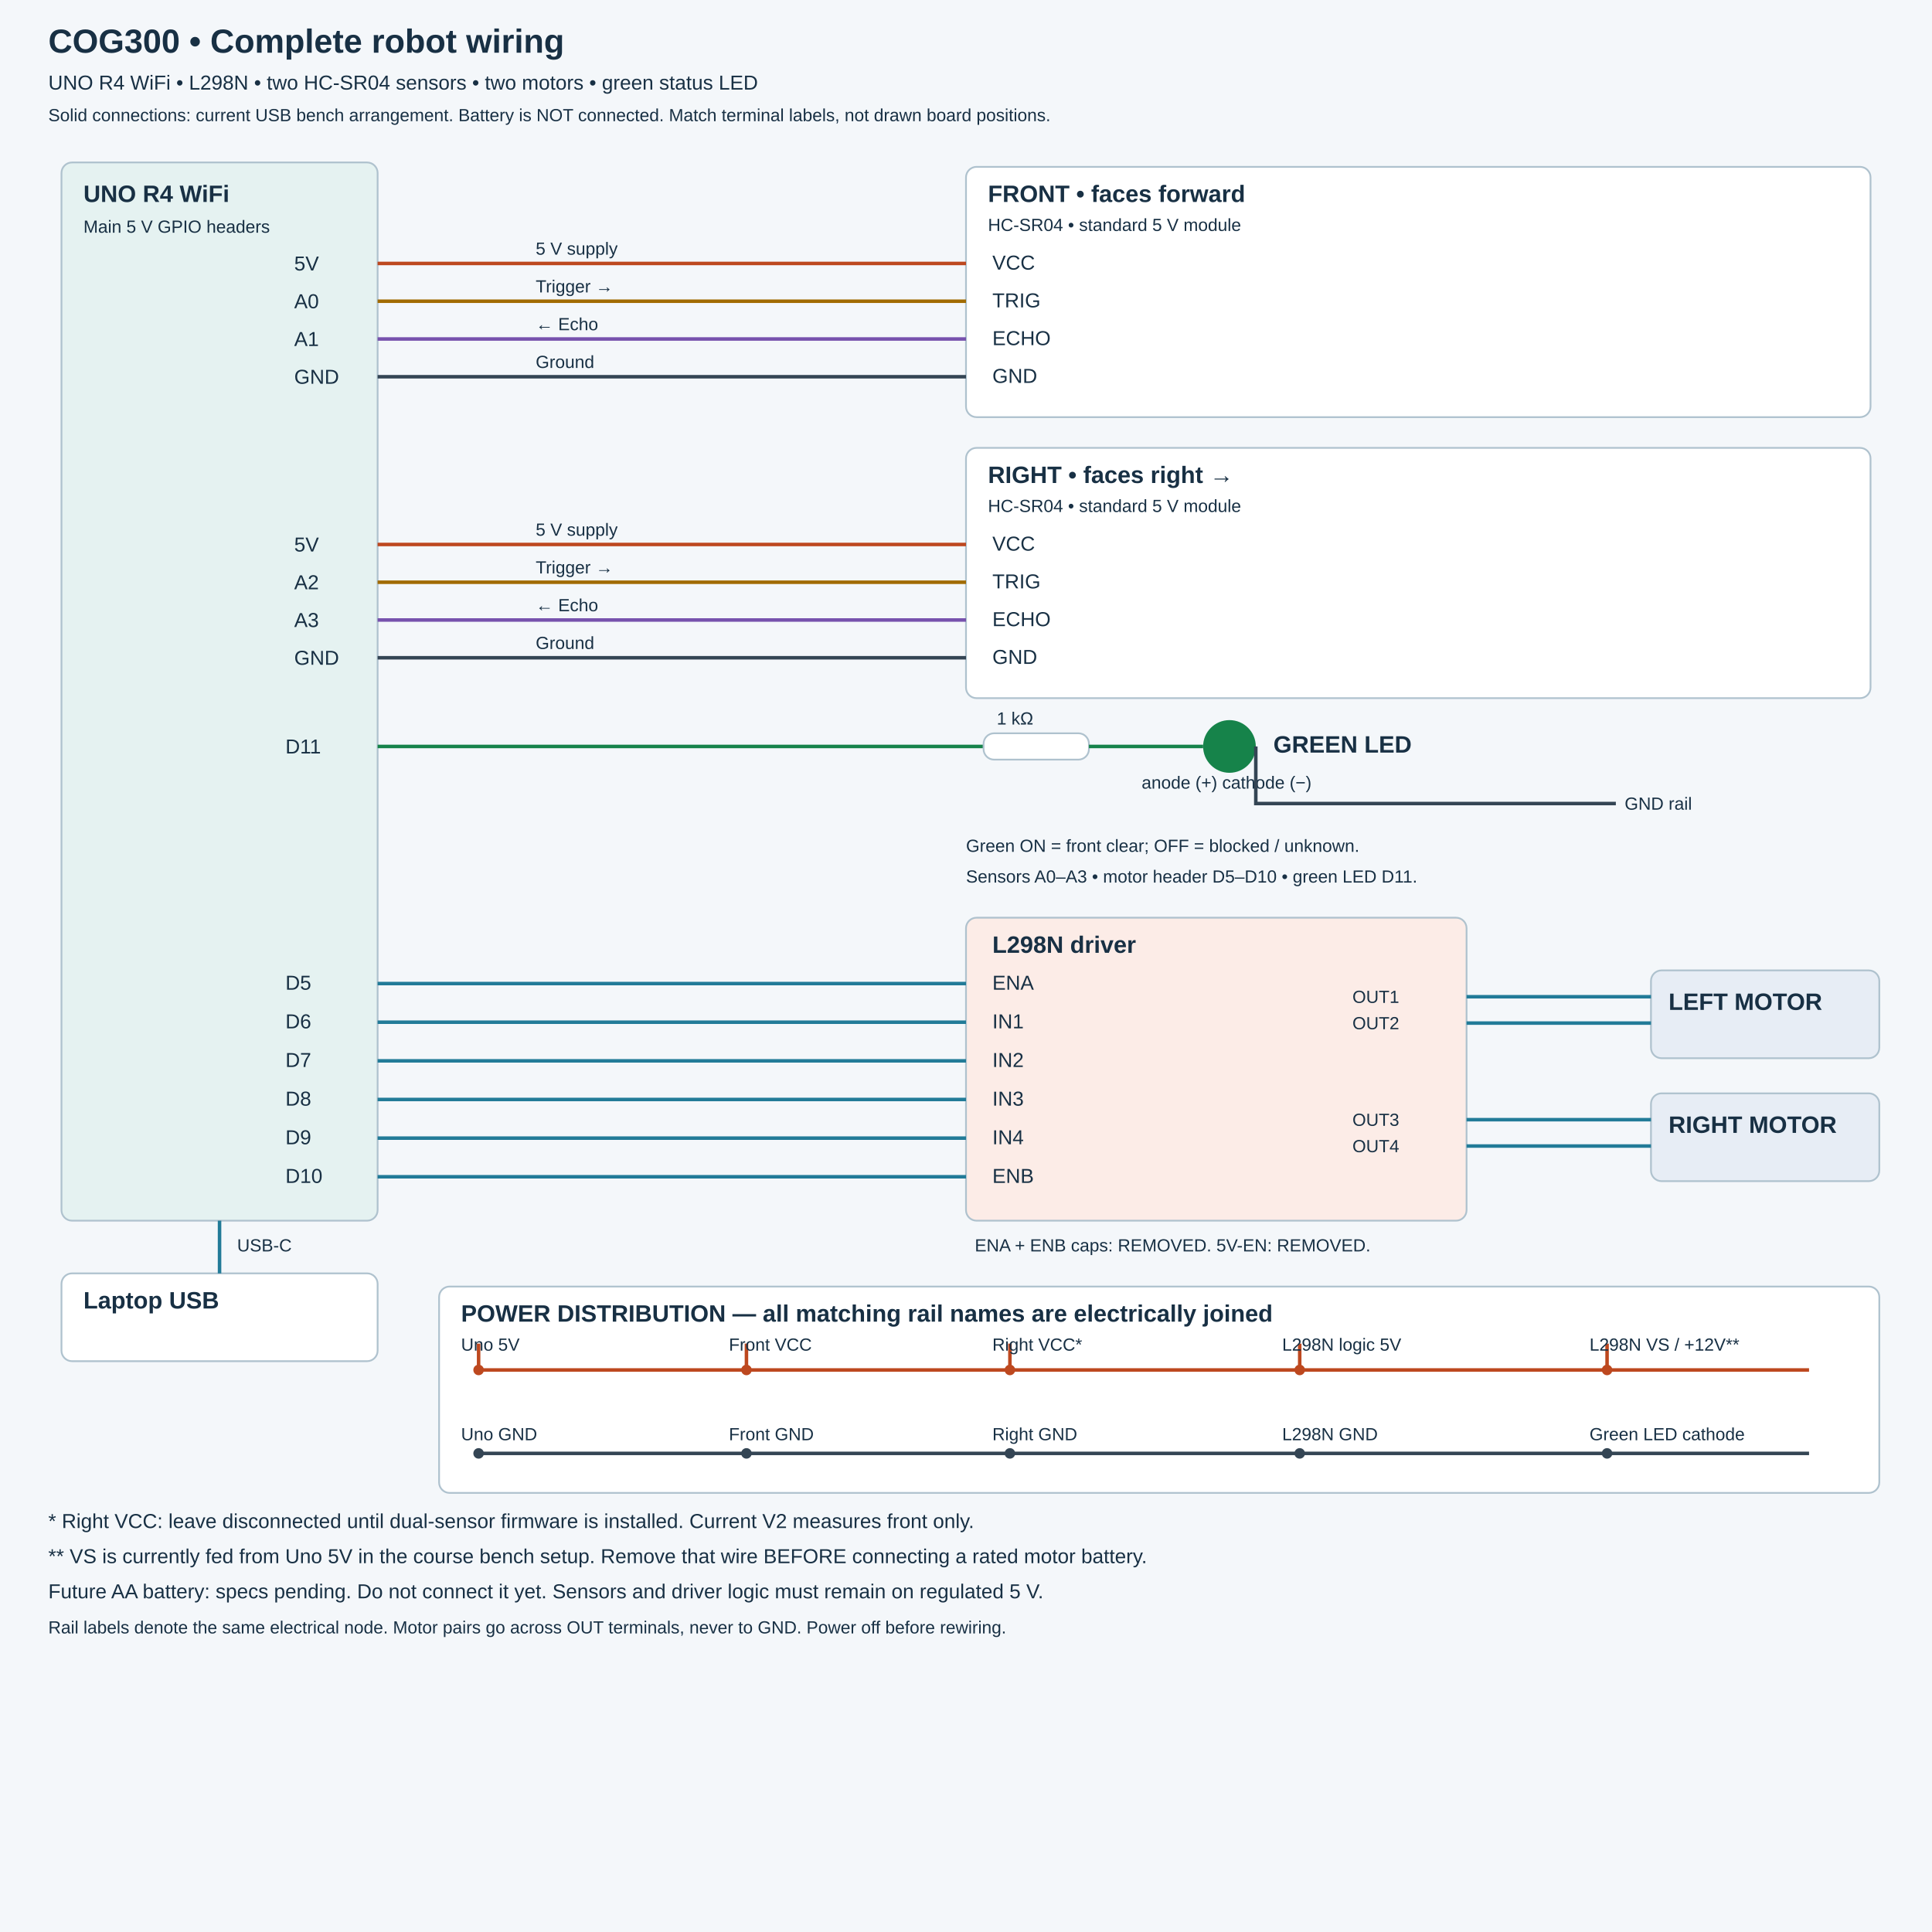
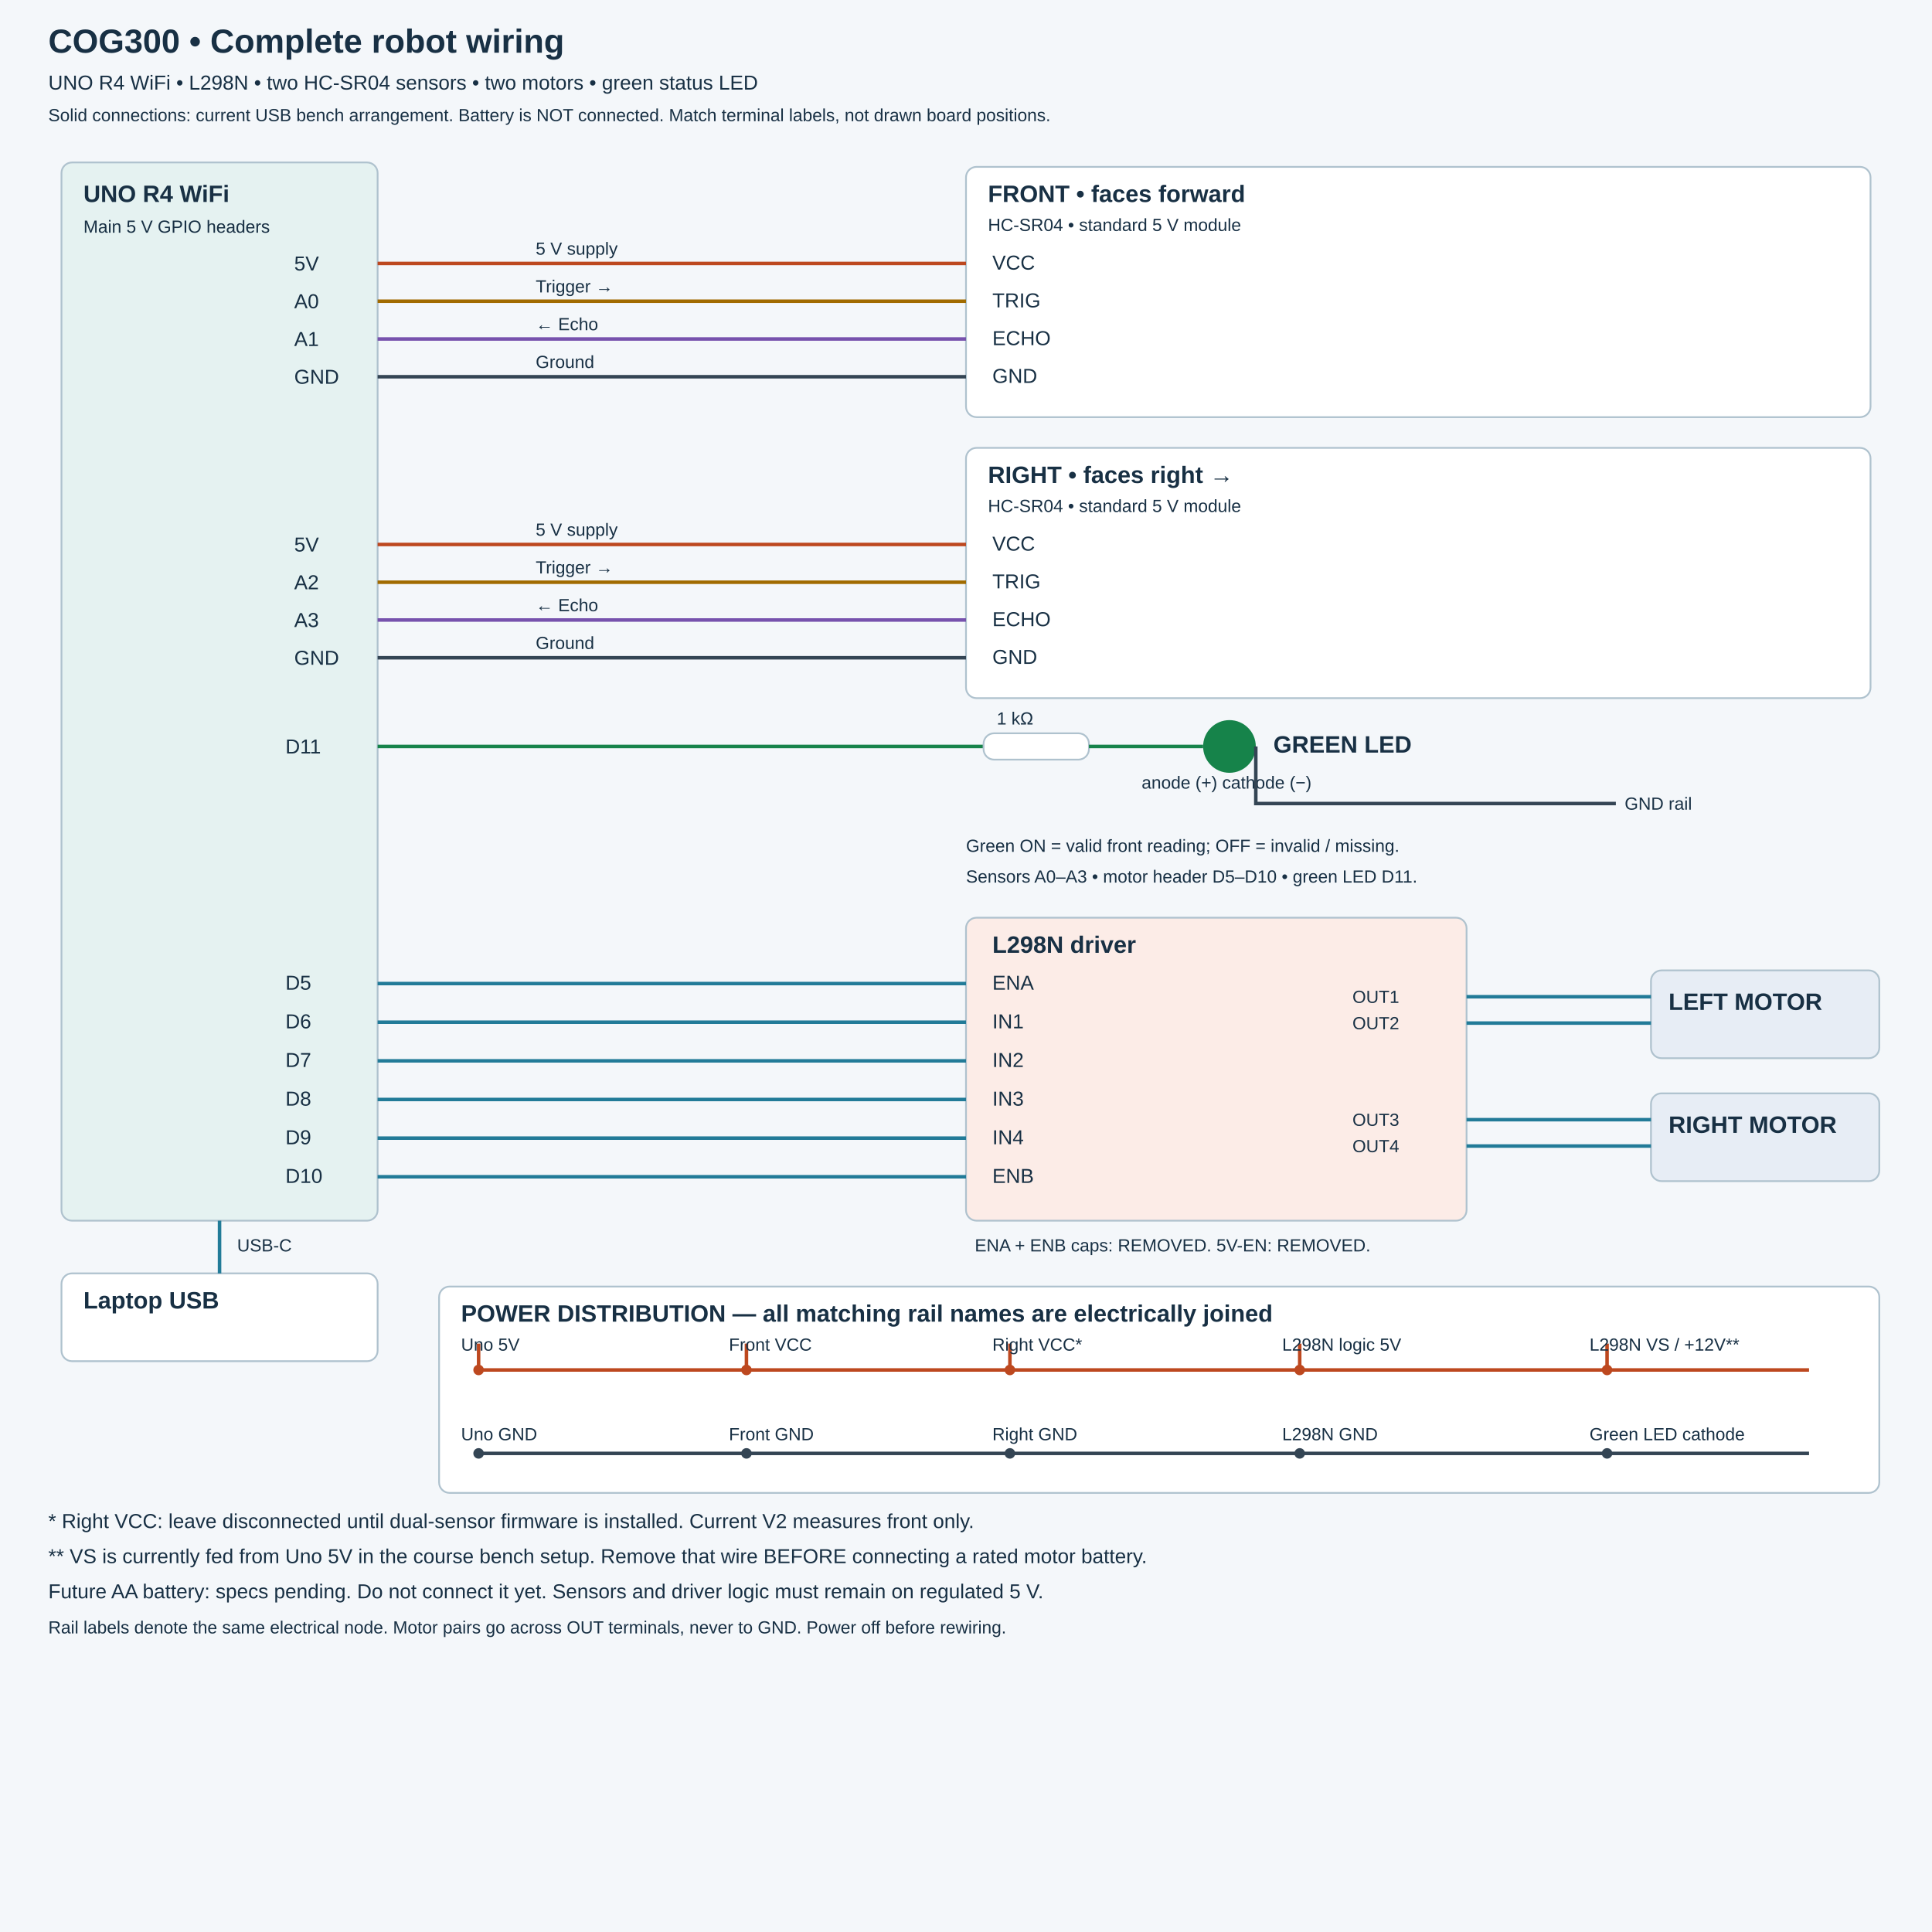
<svg xmlns="http://www.w3.org/2000/svg" width="2200" height="2200" viewBox="0 0 2200 2200">
  <rect width="2200" height="2200" fill="#f4f7fa" />
  <style>text{font-family:Arial,sans-serif;fill:#183044}.title{font-size:38px;font-weight:bold}.head{font-size:27px;font-weight:bold}.body{font-size:23px}.small{font-size:20px}</style>
  <text x="55" y="60" class="title">COG300 • Complete robot wiring</text>
  <text x="55" y="102" class="body">UNO R4 WiFi • L298N • two HC-SR04 sensors • two motors • green status LED</text>
  <text x="55" y="138" class="small">Solid connections: current USB bench arrangement. Battery is NOT connected. Match terminal labels, not drawn board positions.</text>
  <rect x="70" y="185" width="360" height="1205" rx="12" fill="#e5f2f1" stroke="#afc2ce" stroke-width="2" />
  <text x="95" y="230" class="head">UNO R4 WiFi</text>
  <text x="95" y="265" class="small">Main 5 V GPIO headers</text>
  <rect x="70" y="1450" width="360" height="100" rx="12" fill="#fff" stroke="#afc2ce" stroke-width="2" />
  <text x="95" y="1490" class="head">Laptop USB</text>
  <polyline points="250,1450 250,1390" fill="none" stroke="#227b98" stroke-width="4" />
  <text x="270" y="1425" class="small">USB-C</text>
  <rect x="1100" y="190" width="1030" height="285" rx="12" fill="#fff" stroke="#afc2ce" stroke-width="2" />
  <text x="1125" y="230" class="head">FRONT • faces forward</text>
  <text x="1125" y="263" class="small">HC-SR04 • standard 5 V module</text>
  <text x="335" y="308" class="body">5V</text>
  <polyline points="430,300 1100,300" fill="none" stroke="#bd481f" stroke-width="4" />
  <text x="610" y="290" class="small">5 V supply</text>
  <text x="1130" y="307" class="body">VCC</text>
  <text x="335" y="351" class="body">A0</text>
  <polyline points="430,343 1100,343" fill="none" stroke="#a16b00" stroke-width="4" />
  <text x="610" y="333" class="small">Trigger →</text>
  <text x="1130" y="350" class="body">TRIG</text>
  <text x="335" y="394" class="body">A1</text>
  <polyline points="430,386 1100,386" fill="none" stroke="#7752ad" stroke-width="4" />
  <text x="610" y="376" class="small">← Echo</text>
  <text x="1130" y="393" class="body">ECHO</text>
  <text x="335" y="437" class="body">GND</text>
  <polyline points="430,429 1100,429" fill="none" stroke="#344554" stroke-width="4" />
  <text x="610" y="419" class="small">Ground</text>
  <text x="1130" y="436" class="body">GND</text>
  <rect x="1100" y="510" width="1030" height="285" rx="12" fill="#fff" stroke="#afc2ce" stroke-width="2" />
  <text x="1125" y="550" class="head">RIGHT • faces right →</text>
  <text x="1125" y="583" class="small">HC-SR04 • standard 5 V module</text>
  <text x="335" y="628" class="body">5V</text>
  <polyline points="430,620 1100,620" fill="none" stroke="#bd481f" stroke-width="4" />
  <text x="610" y="610" class="small">5 V supply</text>
  <text x="1130" y="627" class="body">VCC</text>
  <text x="335" y="671" class="body">A2</text>
  <polyline points="430,663 1100,663" fill="none" stroke="#a16b00" stroke-width="4" />
  <text x="610" y="653" class="small">Trigger →</text>
  <text x="1130" y="670" class="body">TRIG</text>
  <text x="335" y="714" class="body">A3</text>
  <polyline points="430,706 1100,706" fill="none" stroke="#7752ad" stroke-width="4" />
  <text x="610" y="696" class="small">← Echo</text>
  <text x="1130" y="713" class="body">ECHO</text>
  <text x="335" y="757" class="body">GND</text>
  <polyline points="430,749 1100,749" fill="none" stroke="#344554" stroke-width="4" />
  <text x="610" y="739" class="small">Ground</text>
  <text x="1130" y="756" class="body">GND</text>
  <text x="325" y="858" class="body">D11</text>
  <polyline points="430,850 1120,850" fill="none" stroke="#16834a" stroke-width="4" />
  <rect x="1120" y="835" width="120" height="30" rx="12" fill="#fff" stroke="#afc2ce" stroke-width="2" />
  <text x="1135" y="825" class="small">1 kΩ</text>
  <polyline points="1240,850 1370,850" fill="none" stroke="#16834a" stroke-width="4" />
  <circle cx="1400" cy="850" r="30" fill="#16834a" />
  <text x="1450" y="857" class="head">GREEN LED</text>
  <text x="1300" y="898" class="small">anode (+)     cathode (−)</text>
  <polyline points="1430,850 1430,915 1840,915" fill="none" stroke="#344554" stroke-width="4" />
  <text x="1850" y="922" class="small">GND rail</text>
-   <text x="1100" y="970" class="small">Green ON = front clear; OFF = blocked / unknown.</text>
+   <text x="1100" y="970" class="small">Green ON = valid front reading; OFF = invalid / missing.</text>
  <text x="1100" y="1005" class="small">Sensors A0–A3 • motor header D5–D10 • green LED D11.</text>
  <rect x="1100" y="1045" width="570" height="345" rx="12" fill="#fcece7" stroke="#afc2ce" stroke-width="2" />
  <text x="1130" y="1085" class="head">L298N driver</text>
  <text x="325" y="1127" class="body">D5</text>
  <polyline points="430,1120 1100,1120" fill="none" stroke="#227b98" stroke-width="4" />
  <text x="1130" y="1127" class="body">ENA</text>
  <text x="325" y="1171" class="body">D6</text>
  <polyline points="430,1164 1100,1164" fill="none" stroke="#227b98" stroke-width="4" />
  <text x="1130" y="1171" class="body">IN1</text>
  <text x="325" y="1215" class="body">D7</text>
  <polyline points="430,1208 1100,1208" fill="none" stroke="#227b98" stroke-width="4" />
  <text x="1130" y="1215" class="body">IN2</text>
  <text x="325" y="1259" class="body">D8</text>
  <polyline points="430,1252 1100,1252" fill="none" stroke="#227b98" stroke-width="4" />
  <text x="1130" y="1259" class="body">IN3</text>
  <text x="325" y="1303" class="body">D9</text>
  <polyline points="430,1296 1100,1296" fill="none" stroke="#227b98" stroke-width="4" />
  <text x="1130" y="1303" class="body">IN4</text>
  <text x="325" y="1347" class="body">D10</text>
  <polyline points="430,1340 1100,1340" fill="none" stroke="#227b98" stroke-width="4" />
  <text x="1130" y="1347" class="body">ENB</text>
  <rect x="1880" y="1105" width="260" height="100" rx="12" fill="#e7edf5" stroke="#afc2ce" stroke-width="2" />
  <text x="1900" y="1150" class="head">LEFT MOTOR</text>
  <text x="1540" y="1142" class="small">OUT1</text>
  <polyline points="1670,1135 1880,1135" fill="none" stroke="#227b98" stroke-width="4" />
  <text x="1540" y="1172" class="small">OUT2</text>
  <polyline points="1670,1165 1880,1165" fill="none" stroke="#227b98" stroke-width="4" />
  <rect x="1880" y="1245" width="260" height="100" rx="12" fill="#e7edf5" stroke="#afc2ce" stroke-width="2" />
  <text x="1900" y="1290" class="head">RIGHT MOTOR</text>
  <text x="1540" y="1282" class="small">OUT3</text>
  <polyline points="1670,1275 1880,1275" fill="none" stroke="#227b98" stroke-width="4" />
  <text x="1540" y="1312" class="small">OUT4</text>
  <polyline points="1670,1305 1880,1305" fill="none" stroke="#227b98" stroke-width="4" />
  <text x="1110" y="1425" class="small">ENA + ENB caps: REMOVED. 5V-EN: REMOVED.</text>
  <rect x="500" y="1465" width="1640" height="235" rx="12" fill="#fff" stroke="#afc2ce" stroke-width="2" />
  <text x="525" y="1505" class="head">POWER DISTRIBUTION — all matching rail names are electrically joined</text>
  <polyline points="545,1560 2060,1560" fill="none" stroke="#bd481f" stroke-width="4" />
  <circle cx="545" cy="1560" r="6" fill="#bd481f" />
  <polyline points="545,1560 545,1530" fill="none" stroke="#bd481f" stroke-width="4" />
  <text x="525" y="1538" class="small">Uno 5V</text>
  <circle cx="850" cy="1560" r="6" fill="#bd481f" />
  <polyline points="850,1560 850,1530" fill="none" stroke="#bd481f" stroke-width="4" />
  <text x="830" y="1538" class="small">Front VCC</text>
  <circle cx="1150" cy="1560" r="6" fill="#bd481f" />
  <polyline points="1150,1560 1150,1530" fill="none" stroke="#bd481f" stroke-width="4" />
  <text x="1130" y="1538" class="small">Right VCC*</text>
  <circle cx="1480" cy="1560" r="6" fill="#bd481f" />
  <polyline points="1480,1560 1480,1530" fill="none" stroke="#bd481f" stroke-width="4" />
  <text x="1460" y="1538" class="small">L298N logic 5V</text>
  <circle cx="1830" cy="1560" r="6" fill="#bd481f" />
  <polyline points="1830,1560 1830,1530" fill="none" stroke="#bd481f" stroke-width="4" />
  <text x="1810" y="1538" class="small">L298N VS / +12V**</text>
  <polyline points="545,1655 2060,1655" fill="none" stroke="#344554" stroke-width="4" />
  <circle cx="545" cy="1655" r="6" fill="#344554" />
  <text x="525" y="1640" class="small">Uno GND</text>
  <circle cx="850" cy="1655" r="6" fill="#344554" />
  <text x="830" y="1640" class="small">Front GND</text>
  <circle cx="1150" cy="1655" r="6" fill="#344554" />
  <text x="1130" y="1640" class="small">Right GND</text>
  <circle cx="1480" cy="1655" r="6" fill="#344554" />
  <text x="1460" y="1640" class="small">L298N GND</text>
  <circle cx="1830" cy="1655" r="6" fill="#344554" />
  <text x="1810" y="1640" class="small">Green LED cathode</text>
  <text x="55" y="1740" class="body">* Right VCC: leave disconnected until dual-sensor firmware is installed. Current V2 measures front only.</text>
  <text x="55" y="1780" class="body">** VS is currently fed from Uno 5V in the course bench setup. Remove that wire BEFORE connecting a rated motor battery.</text>
  <text x="55" y="1820" class="body">Future AA battery: specs pending. Do not connect it yet. Sensors and driver logic must remain on regulated 5 V.</text>
  <text x="55" y="1860" class="small">Rail labels denote the same electrical node. Motor pairs go across OUT terminals, never to GND. Power off before rewiring.</text>
</svg>
